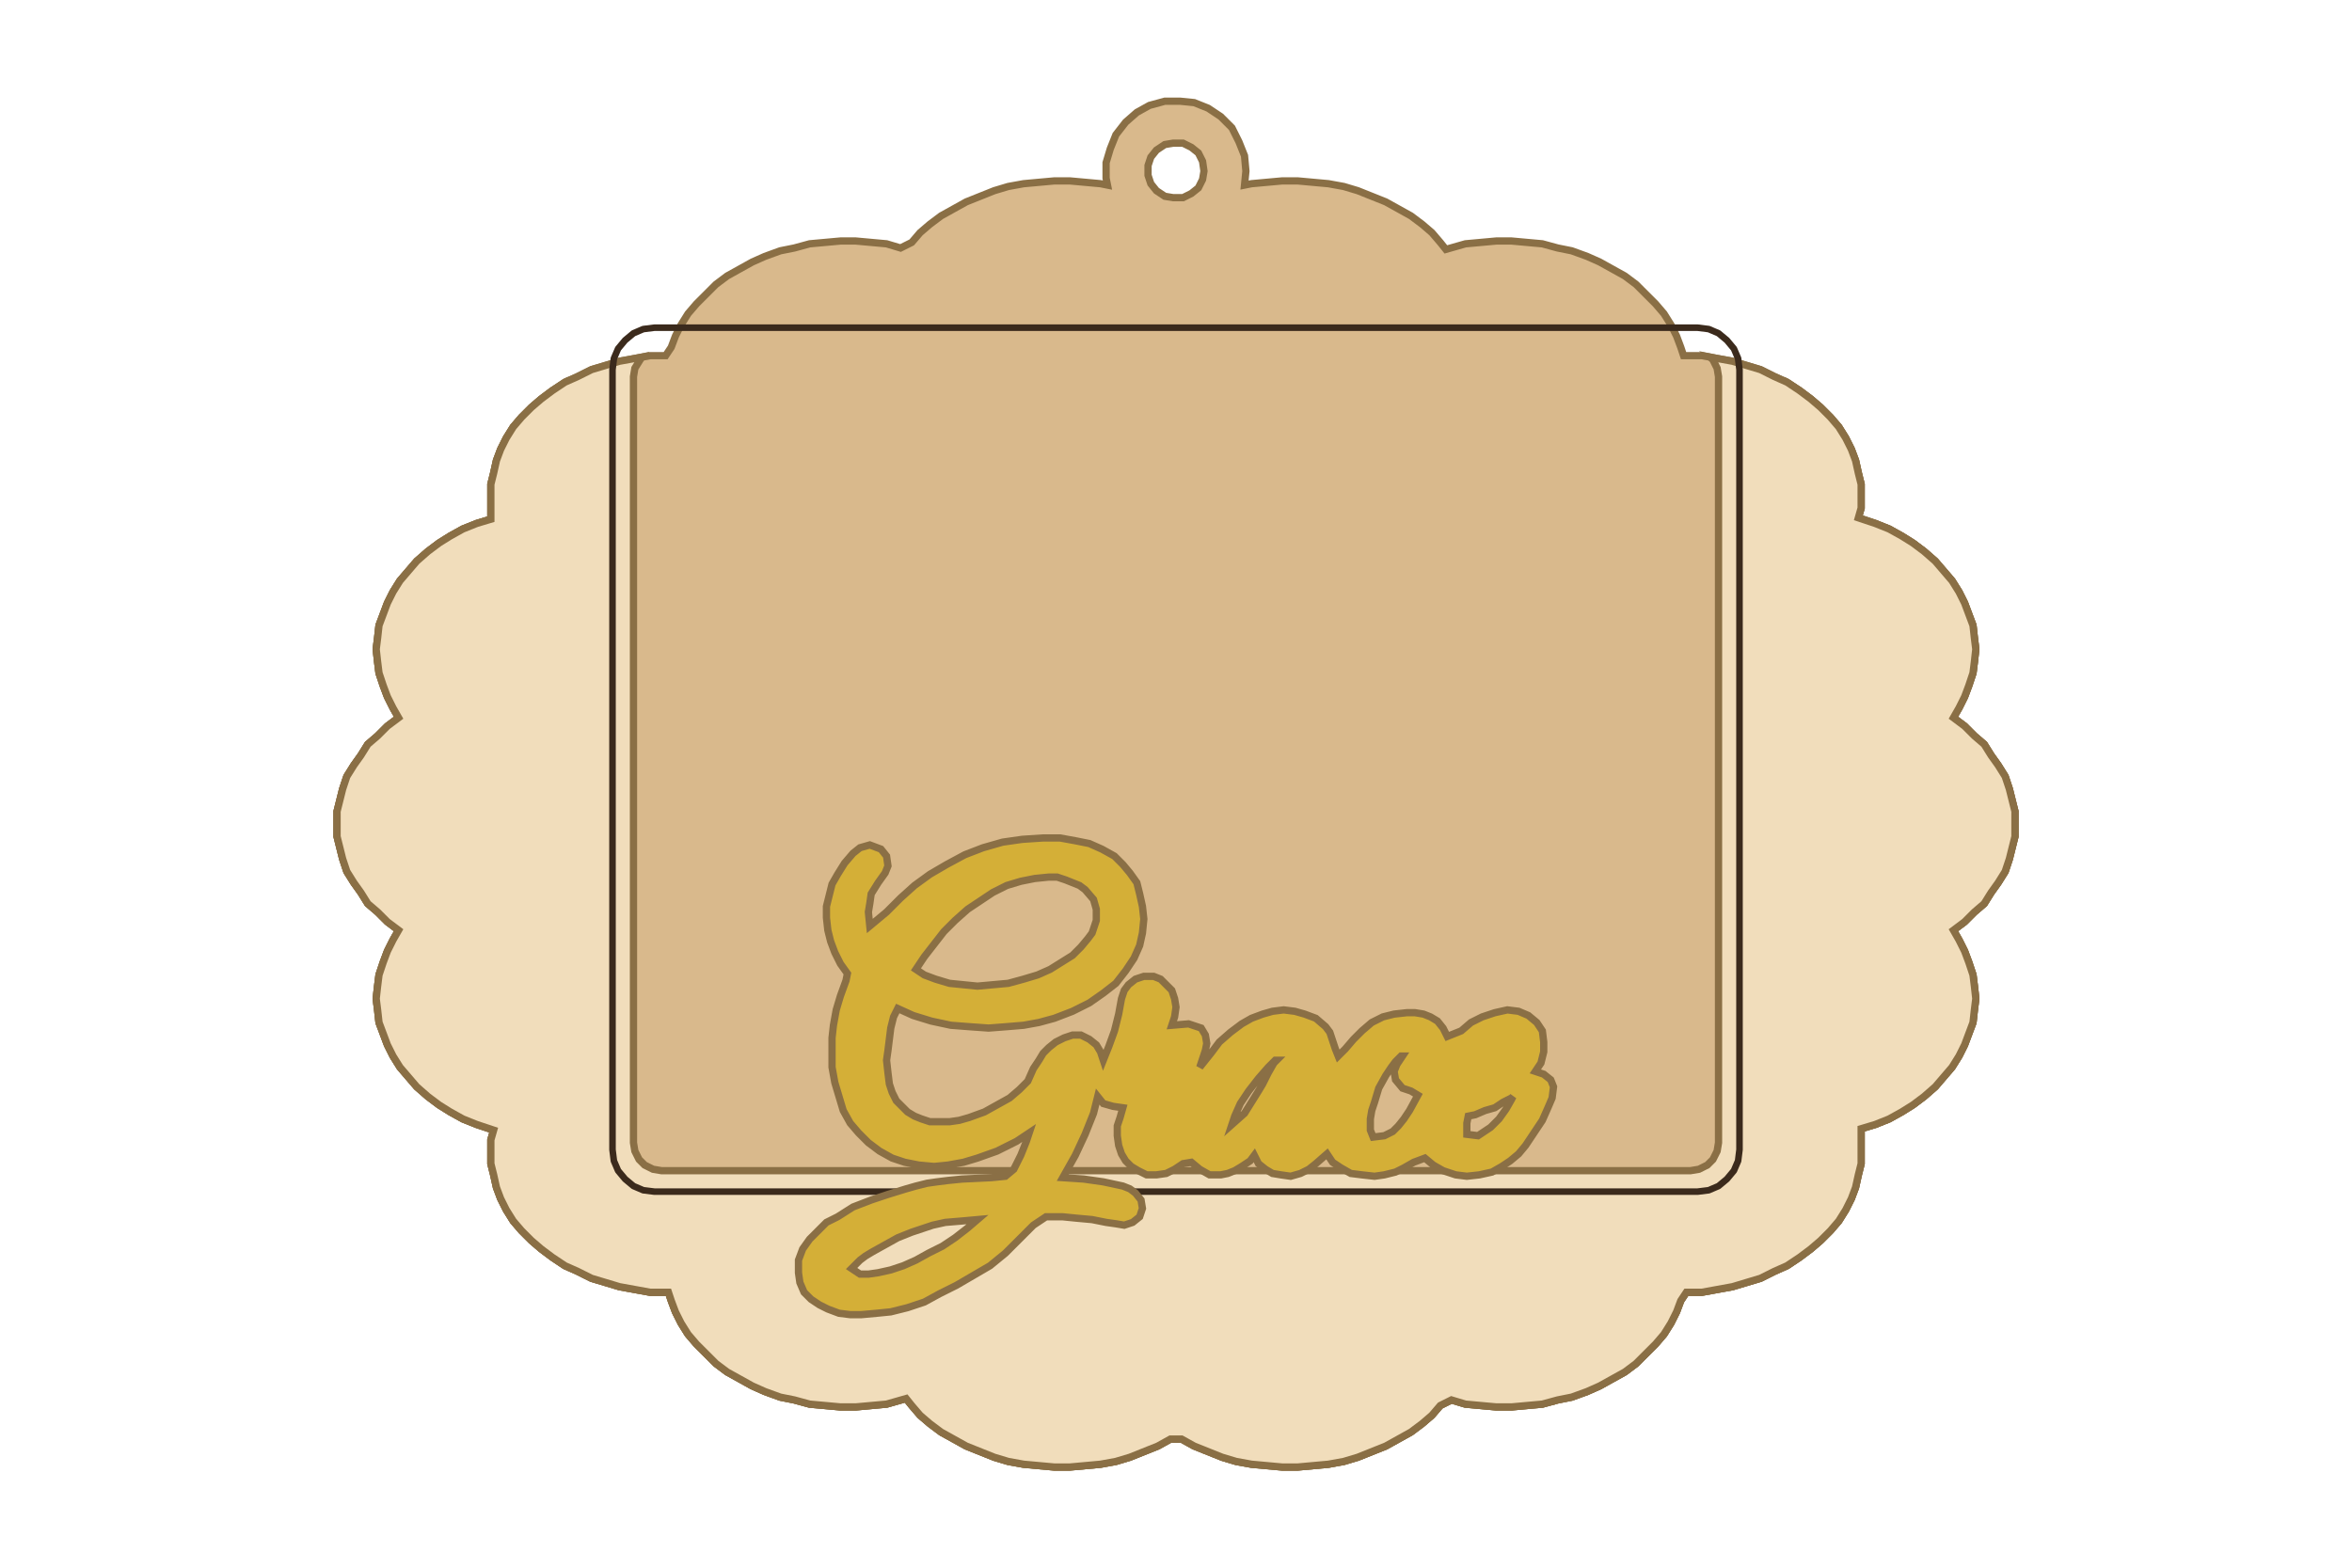
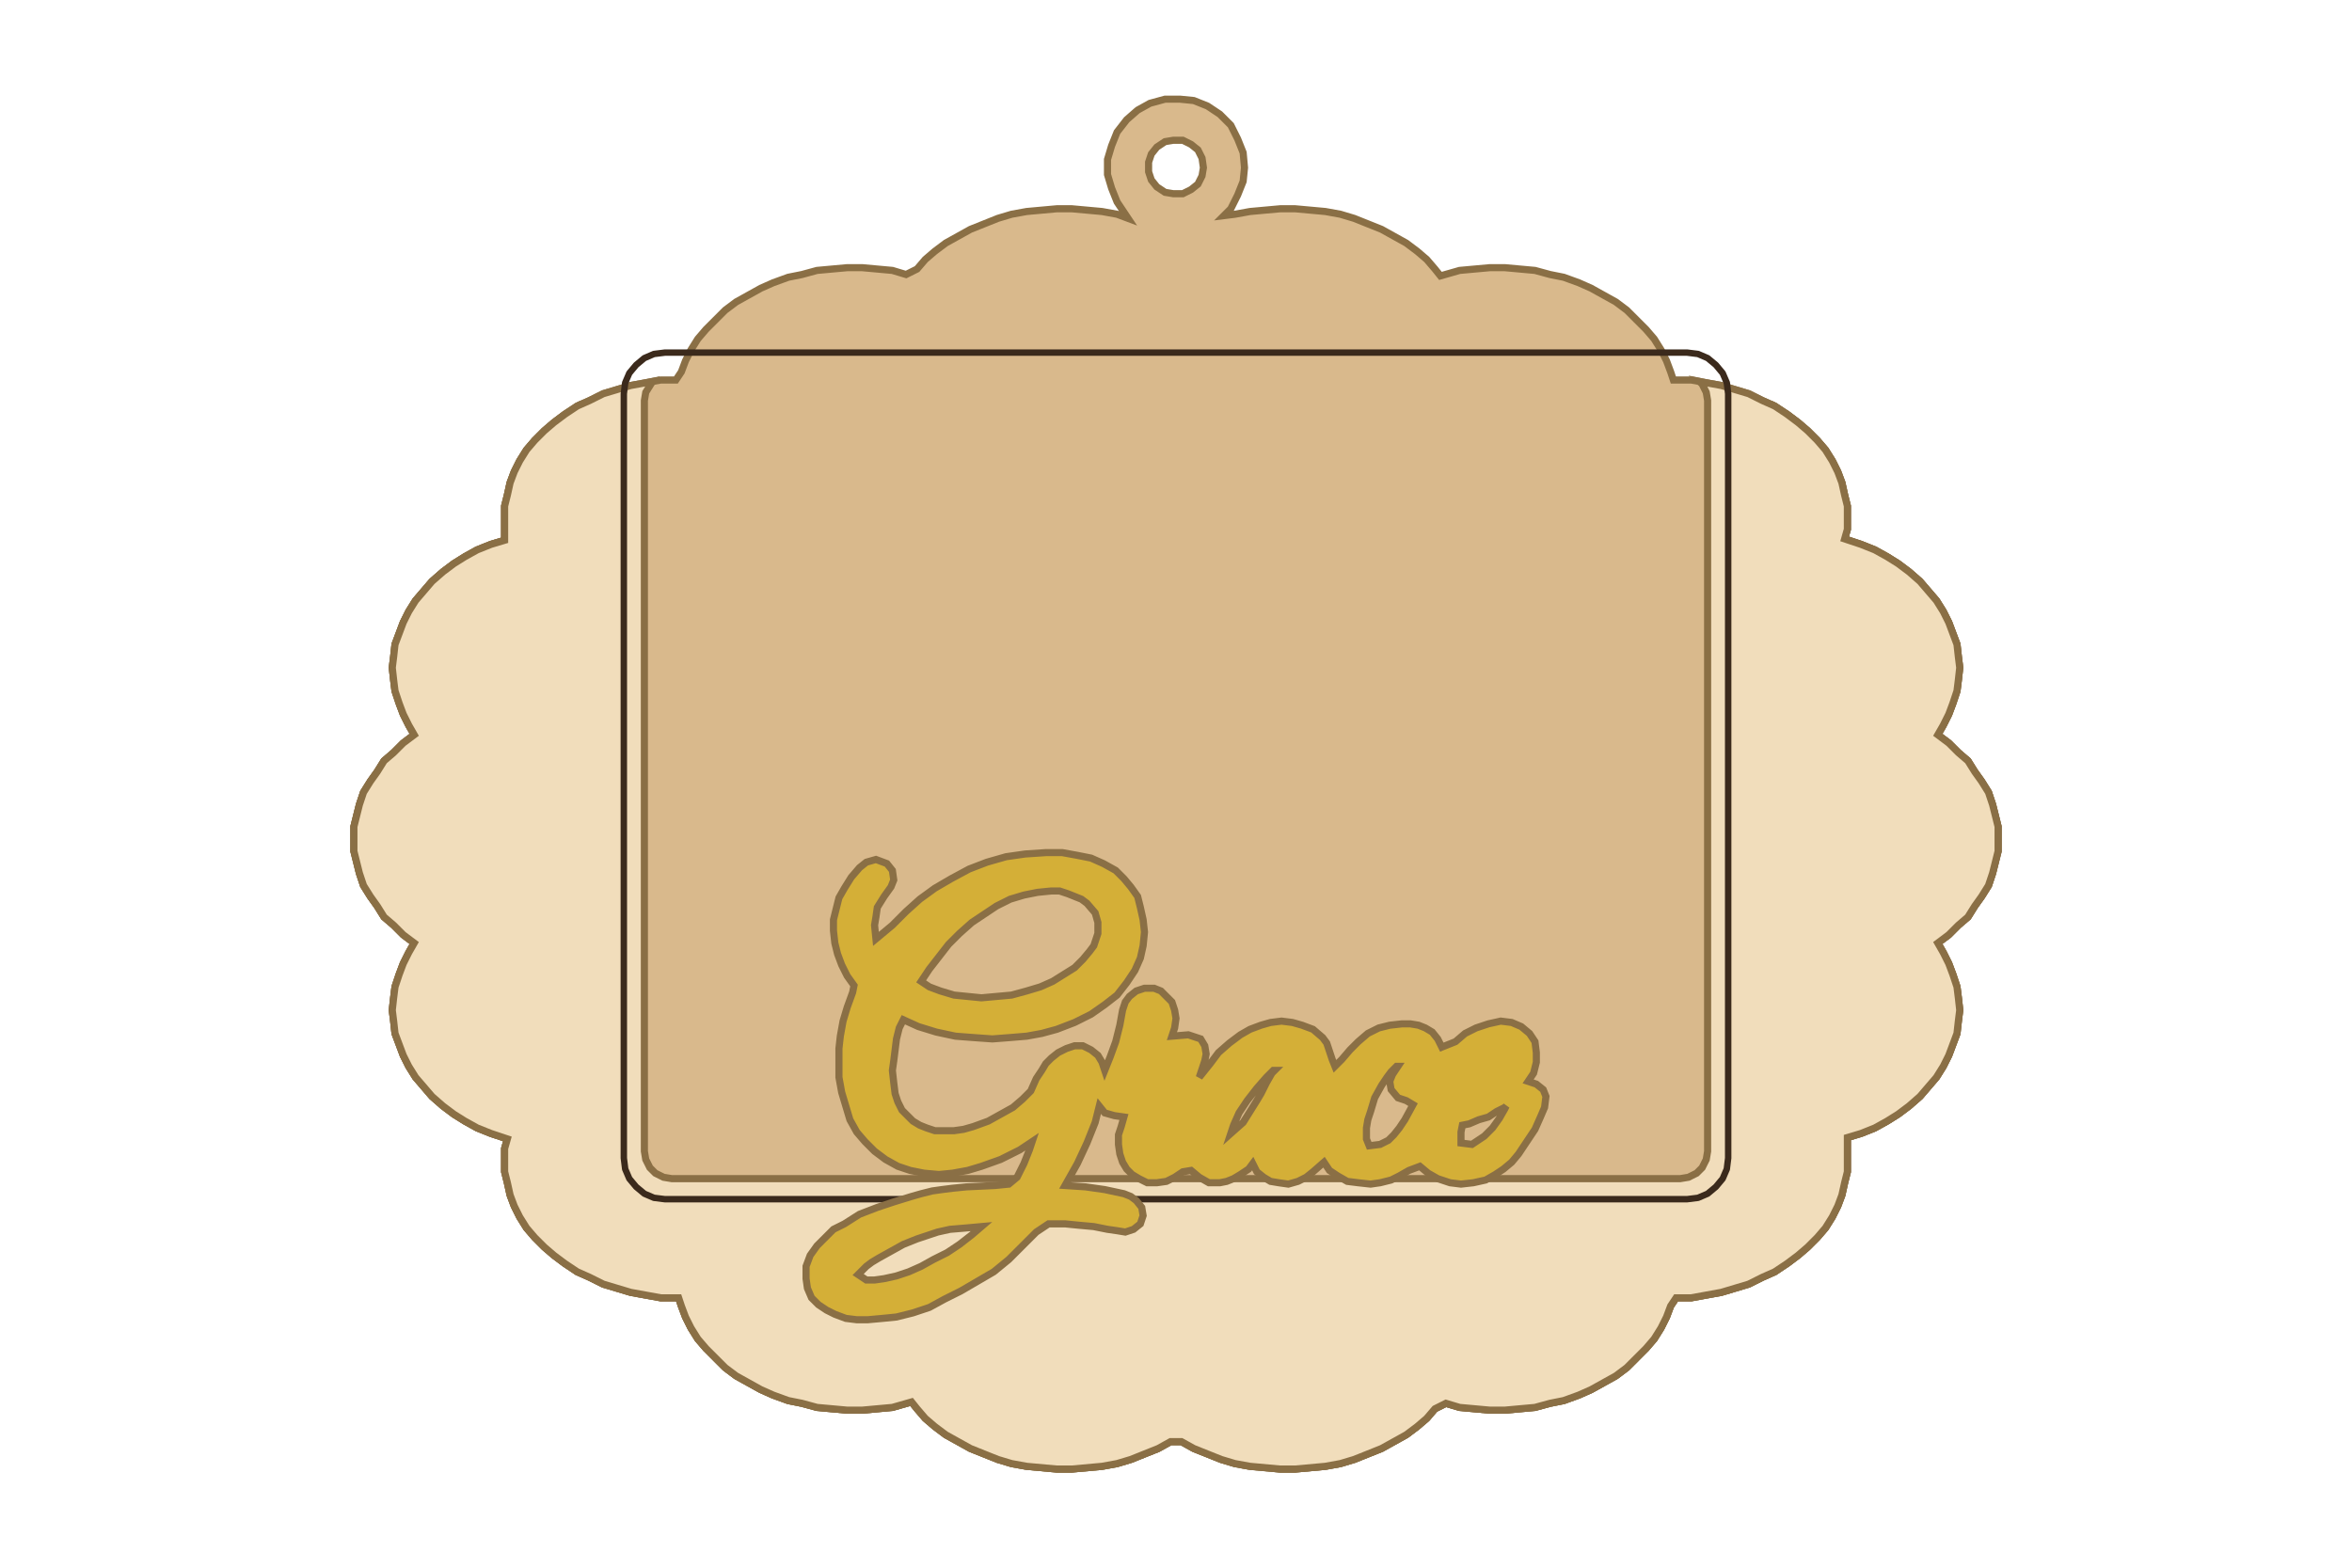
- <svg xmlns="http://www.w3.org/2000/svg" width="300" height="200" viewBox="-7.2 -12.94 134.4 112.14">
-   <path fill="#D9B98C" fill-rule="evenodd" stroke="#8A6F45" stroke-width=".52" d="m61.3-5.6 1 .4.9.6.8.8.5 1 .4 1L65-.7l-.1 1 .5-.1 1.1-.1 1.1-.1h1.1l1.1.1 1.1.1 1.1.2 1 .3 1 .4 1 .4.9.5.9.5.8.6.7.6.6.7.4.5 1.4-.4 1.1-.1 1.1-.1H84l1.1.1 1.1.1 1.1.3 1 .2 1.1.4.9.4.9.5.9.5.8.6.7.7.7.7.6.7.5.8.4.8.3.8.2.6h1.3l1.1.2 1.1.2 1 .3 1 .3 1 .5.9.4.9.6.8.6.7.6.7.7.6.7.5.8.4.8.3.8.2.9.2.8v1.7l-.2.7 1.2.4 1 .4.9.5.8.5.8.6.8.7.6.7.6.7.5.8.4.8.3.8.3.8.1.9.1.8-.1.9-.1.8-.3.9-.3.8-.4.8-.4.7.8.6.7.7.7.6.5.8.5.7.5.8.3.9.2.8.2.8v1.8l-.2.8-.2.8-.3.9-.5.8-.5.7-.5.8-.7.6-.7.7-.8.6.4.7.4.8.3.8.3.9.1.8.1.9-.1.8-.1.9-.3.8-.3.8-.4.8-.5.8-.6.7-.6.7-.8.7-.8.6-.8.5-.9.5-1 .4-1 .3v2.5l-.2.8-.2.9-.3.8-.4.8-.5.8-.6.7-.7.7-.7.6-.8.6-.9.6-.9.4-1 .5-1 .3-1 .3-1.1.2-1.1.2h-1.1l-.4.6-.3.8-.4.8-.5.8-.6.7-.7.7-.7.7-.8.6-.9.5-.9.5-.9.4-1.1.4-1 .2-1.1.3-1.1.1-1.1.1h-1.1l-1.1-.1-1.1-.1-1-.3-.8.4-.6.7-.7.6-.8.6-.9.5-.9.5-1 .4-1 .4-1 .3-1.1.2-1.1.1-1.1.1h-1.1l-1.1-.1-1.1-.1-1.1-.2-1-.3-1-.4-1-.4-.9-.5h-.8l-.9.5-1 .4-1 .4-1 .3-1.1.2-1.1.1-1.1.1h-1.1l-1.1-.1-1.1-.1-1.1-.2-1-.3-1-.4-1-.4-.9-.5-.9-.5-.8-.6-.7-.6-.6-.7-.4-.5-1.4.4-1.1.1-1.1.1H36l-1.1-.1-1.1-.1-1.1-.3-1-.2-1.1-.4-.9-.4-.9-.5-.9-.5-.8-.6-.7-.7-.7-.7-.6-.7-.5-.8-.4-.8-.3-.8-.2-.6h-1.3l-1.1-.2-1.1-.2-1-.3-1-.3-1-.5-.9-.4-.9-.6-.8-.6-.7-.6-.7-.7-.6-.7-.5-.8-.4-.8-.3-.8-.2-.9-.2-.8v-1.7l.2-.7-1.2-.4-1-.4-.9-.5-.8-.5-.8-.6-.8-.7-.6-.7-.6-.7-.5-.8-.4-.8-.3-.8-.3-.8-.1-.9-.1-.8.1-.9.1-.8.3-.9.3-.8.4-.8.4-.7-.8-.6-.7-.7-.7-.6-.5-.8-.5-.7-.5-.8-.3-.9-.2-.8-.2-.8v-1.8l.2-.8.2-.8.3-.9.5-.8.5-.7.5-.8.7-.6.7-.7.8-.6-.4-.7-.4-.8-.3-.8-.3-.9-.1-.8-.1-.9.1-.8.1-.9.3-.8.3-.8.4-.8.5-.8.6-.7.6-.7.8-.7.8-.6.8-.5.9-.5 1-.4 1-.3v-2.5l.2-.8.2-.9.3-.8.4-.8.5-.8.6-.7.7-.7.7-.6.8-.6.9-.6.9-.4 1-.5 1-.3 1-.3 1.1-.2 1.1-.2h1.1l.4-.6.3-.8.4-.8.5-.8.6-.7.7-.7.7-.7.8-.6.9-.5.9-.5.9-.4 1.1-.4 1-.2 1.1-.3 1.1-.1 1.1-.1h1.1l1.1.1 1.1.1 1 .3.8-.4.6-.7.7-.6.8-.6.9-.5.9-.5 1-.4 1-.4 1-.3 1.1-.2 1.1-.1 1.1-.1h1.1l1.1.1 1.1.1.5.1-.1-.5v-1.1l.3-1 .4-1 .7-.9.8-.7.9-.5 1.1-.3h1.1Zm.6 4.2-.3-.6-.5-.4-.6-.3h-.7l-.6.1-.6.4-.4.5-.2.6v.7l.2.6.4.5.6.4.6.1h.7l.6-.3.5-.4.3-.6.1-.6Z" />
+ <svg xmlns="http://www.w3.org/2000/svg" width="300" height="200" viewBox="-7.2 -15.24 134.4 114.44">
+   <path fill="#D9B98C" fill-rule="evenodd" stroke="#8A6F45" stroke-width=".52" d="m61.3-7.9 1 .4.9.6.8.8.5 1 .4 1L65-3l-.1 1-.4 1-.5 1-.5.5.8-.1 1.1-.2 1.1-.1 1.1-.1h1.1l1.1.1 1.1.1 1.1.2 1 .3 1 .4 1 .4.9.5.9.5.8.6.7.6.6.7.4.5 1.4-.4 1.1-.1 1.1-.1H84l1.1.1 1.1.1 1.1.3 1 .2 1.1.4.9.4.9.5.9.5.8.6.7.7.7.7.6.7.5.8.4.8.3.8.2.6h1.3l1.1.2 1.1.2 1 .3 1 .3 1 .5.9.4.9.6.8.6.7.6.7.7.6.7.5.8.4.8.3.8.2.9.2.8v1.7l-.2.7 1.2.4 1 .4.9.5.8.5.8.6.8.7.6.7.6.7.5.8.4.8.3.8.3.8.1.9.1.8-.1.9-.1.8-.3.9-.3.8-.4.8-.4.7.8.6.7.7.7.6.5.8.5.7.5.8.3.9.2.8.2.8v1.8l-.2.8-.2.8-.3.9-.5.8-.5.7-.5.8-.7.6-.7.7-.8.6.4.7.4.8.3.8.3.9.1.8.1.9-.1.8-.1.9-.3.8-.3.8-.4.8-.5.8-.6.7-.6.7-.8.7-.8.6-.8.5-.9.5-1 .4-1 .3v2.5l-.2.8-.2.9-.3.8-.4.8-.5.8-.6.7-.7.7-.7.6-.8.6-.9.6-.9.4-1 .5-1 .3-1 .3-1.1.2-1.1.2h-1.1l-.4.6-.3.8-.4.8-.5.8-.6.7-.7.7-.7.7-.8.6-.9.5-.9.5-.9.4-1.1.4-1 .2-1.1.3-1.1.1-1.1.1h-1.1l-1.1-.1-1.1-.1-1-.3-.8.4-.6.7-.7.6-.8.6-.9.5-.9.5-1 .4-1 .4-1 .3-1.1.2-1.1.1-1.1.1h-1.1l-1.1-.1-1.1-.1-1.1-.2-1-.3-1-.4-1-.4-.9-.5h-.8l-.9.5-1 .4-1 .4-1 .3-1.1.2-1.1.1-1.1.1h-1.1l-1.1-.1-1.1-.1-1.1-.2-1-.3-1-.4-1-.4-.9-.5-.9-.5-.8-.6-.7-.6-.6-.7-.4-.5-1.4.4-1.1.1-1.1.1H36l-1.1-.1-1.1-.1-1.1-.3-1-.2-1.1-.4-.9-.4-.9-.5-.9-.5-.8-.6-.7-.7-.7-.7-.6-.7-.5-.8-.4-.8-.3-.8-.2-.6h-1.3l-1.1-.2-1.1-.2-1-.3-1-.3-1-.5-.9-.4-.9-.6-.8-.6-.7-.6-.7-.7-.6-.7-.5-.8-.4-.8-.3-.8-.2-.9-.2-.8v-1.7l.2-.7-1.2-.4-1-.4-.9-.5-.8-.5-.8-.6-.8-.7-.6-.7-.6-.7-.5-.8-.4-.8-.3-.8-.3-.8-.1-.9-.1-.8.1-.9.1-.8.3-.9.3-.8.4-.8.4-.7-.8-.6-.7-.7-.7-.6-.5-.8-.5-.7-.5-.8-.3-.9-.2-.8-.2-.8v-1.8l.2-.8.2-.8.3-.9.5-.8.5-.7.5-.8.7-.6.7-.7.8-.6-.4-.7-.4-.8-.3-.8-.3-.9-.1-.8-.1-.9.1-.8.1-.9.3-.8.3-.8.4-.8.5-.8.6-.7.6-.7.8-.7.8-.6.8-.5.9-.5 1-.4 1-.3v-2.5l.2-.8.2-.9.3-.8.4-.8.5-.8.6-.7.7-.7.7-.6.8-.6.9-.6.9-.4 1-.5 1-.3 1-.3 1.1-.2 1.1-.2h1.1l.4-.6.3-.8.4-.8.5-.8.6-.7.7-.7.7-.7.8-.6.9-.5.9-.5.9-.4 1.1-.4 1-.2 1.1-.3 1.1-.1 1.1-.1h1.1l1.1.1 1.1.1 1 .3.8-.4.6-.7.7-.6.8-.6.9-.5.9-.5 1-.4 1-.4 1-.3 1.1-.2 1.1-.1 1.1-.1h1.1l1.1.1 1.1.1 1.1.2.8.3-.8-1.2-.4-1-.3-1v-1.1l.3-1 .4-1 .7-.9.8-.7.9-.5 1.1-.3h1.1Zm.6 4.2-.3-.6-.5-.4-.6-.3h-.7l-.6.1-.6.4-.4.5-.2.6v.7l.2.6.4.5.6.4.6.1h.7l.6-.3.5-.4.3-.6.1-.6Z" />
  <path fill="#E8CFA6" fill-rule="evenodd" stroke="#8A6F45" stroke-width=".52" d="m104.6 15 .8.6.7.6.7.7.6.7.5.8.4.8.3.8.2.9.2.8v1.7l-.2.7 1.2.4 1 .4.9.5.8.5.8.6.8.7.6.7.6.7.5.8.4.8.3.8.3.8.1.9.1.8-.1.9-.1.8-.3.9-.3.8-.4.8-.4.7.8.6.7.7.7.6.5.8.5.7.5.8.3.9.2.8.2.8v1.8l-.2.8-.2.8-.3.9-.5.8-.5.7-.5.8-.7.6-.7.7-.8.6.4.7.4.8.3.8.3.9.1.8.1.9-.1.8-.1.9-.3.8-.3.8-.4.8-.5.8-.6.7-.6.7-.8.7-.8.6-.8.5-.9.5-1 .4-1 .3v2.5l-.2.8-.2.9-.3.8-.4.8-.5.8-.6.7-.7.7-.7.6-.8.6-.9.6-.9.4-1 .5-1 .3-1 .3-1.1.2-1.1.2h-1.1l-.4.6-.3.8-.4.8-.5.8-.6.7-.7.7-.7.7-.8.6-.9.5-.9.5-.9.4-1.1.4-1 .2-1.1.3-1.1.1-1.1.1h-1.1l-1.1-.1-1.1-.1-1-.3-.8.4-.6.7-.7.6-.8.6-.9.5-.9.5-1 .4-1 .4-1 .3-1.1.2-1.1.1-1.1.1h-1.1l-1.1-.1-1.1-.1-1.1-.2-1-.3-1-.4-1-.4-.9-.5h-.8l-.9.5-1 .4-1 .4-1 .3-1.1.2-1.1.1-1.1.1h-1.1l-1.1-.1-1.1-.1-1.1-.2-1-.3-1-.4-1-.4-.9-.5-.9-.5-.8-.6-.7-.6-.6-.7-.4-.5-1.4.4-1.1.1-1.1.1H36l-1.1-.1-1.1-.1-1.1-.3-1-.2-1.1-.4-.9-.4-.9-.5-.9-.5-.8-.6-.7-.7-.7-.7-.6-.7-.5-.8-.4-.8-.3-.8-.2-.6h-1.3l-1.1-.2-1.1-.2-1-.3-1-.3-1-.5-.9-.4-.9-.6-.8-.6-.7-.6-.7-.7-.6-.7-.5-.8-.4-.8-.3-.8-.2-.9-.2-.8v-1.7l.2-.7-1.2-.4-1-.4-.9-.5-.8-.5-.8-.6-.8-.7-.6-.7-.6-.7-.5-.8-.4-.8-.3-.8-.3-.8-.1-.9-.1-.8.1-.9.1-.8.3-.9.3-.8.4-.8.4-.7-.8-.6-.7-.7-.7-.6-.5-.8-.5-.7-.5-.8-.3-.9-.2-.8-.2-.8v-1.8l.2-.8.2-.8.3-.9.5-.8.5-.7.5-.8.7-.6.7-.7.8-.6-.4-.7-.4-.8-.3-.8-.3-.9-.1-.8-.1-.9.1-.8.1-.9.3-.8.3-.8.4-.8.5-.8.6-.7.6-.7.8-.7.8-.6.8-.5.9-.5 1-.4 1-.3v-2.5l.2-.8.2-.9.3-.8.4-.8.5-.8.6-.7.7-.7.7-.6.8-.6.8-.5v61.3h87.6V14.5Z" />
  <path fill="#F1DDBB" fill-rule="evenodd" stroke="#8A6F45" stroke-width=".52" d="m98.7 12.7 1.1.2 1 .3 1 .3 1 .5.9.4.9.6.8.6.7.6.7.7.6.7.5.8.4.8.3.8.2.9.2.8v1.7l-.2.7 1.2.4 1 .4.9.5.8.5.8.6.8.7.6.7.6.7.5.8.4.8.3.8.3.8.1.9.1.8-.1.9-.1.8-.3.9-.3.8-.4.8-.4.7.8.6.7.7.7.6.5.8.5.7.5.8.3.9.2.8.2.8v1.8l-.2.8-.2.8-.3.9-.5.8-.5.7-.5.8-.7.6-.7.7-.8.6.4.7.4.8.3.8.3.9.1.8.1.9-.1.8-.1.9-.3.8-.3.8-.4.8-.5.8-.6.7-.6.7-.8.7-.8.6-.8.5-.9.5-1 .4-1 .3v2.5l-.2.8-.2.9-.3.8-.4.8-.5.8-.6.7-.7.7-.7.6-.8.6-.9.6-.9.4-1 .5-1 .3-1 .3-1.1.2-1.1.2h-1.1l-.4.6-.3.8-.4.8-.5.8-.6.7-.7.7-.7.7-.8.6-.9.5-.9.5-.9.4-1.1.4-1 .2-1.1.3-1.1.1-1.1.1h-1.1l-1.1-.1-1.1-.1-1-.3-.8.4-.6.7-.7.6-.8.6-.9.5-.9.5-1 .4-1 .4-1 .3-1.1.2-1.1.1-1.1.1h-1.1l-1.1-.1-1.1-.1-1.1-.2-1-.3-1-.4-1-.4-.9-.5h-.8l-.9.5-1 .4-1 .4-1 .3-1.1.2-1.1.1-1.1.1h-1.1l-1.1-.1-1.1-.1-1.1-.2-1-.3-1-.4-1-.4-.9-.5-.9-.5-.8-.6-.7-.6-.6-.7-.4-.5-1.4.4-1.1.1-1.1.1H36l-1.1-.1-1.1-.1-1.1-.3-1-.2-1.1-.4-.9-.4-.9-.5-.9-.5-.8-.6-.7-.7-.7-.7-.6-.7-.5-.8-.4-.8-.3-.8-.2-.6h-1.3l-1.1-.2-1.1-.2-1-.3-1-.3-1-.5-.9-.4-.9-.6-.8-.6-.7-.6-.7-.7-.6-.7-.5-.8-.4-.8-.3-.8-.2-.9-.2-.8v-1.7l.2-.7-1.2-.4-1-.4-.9-.5-.8-.5-.8-.6-.8-.7-.6-.7-.6-.7-.5-.8-.4-.8-.3-.8-.3-.8-.1-.9-.1-.8.1-.9.1-.8.3-.9.3-.8.4-.8.4-.7-.8-.6-.7-.7-.7-.6-.5-.8-.5-.7-.5-.8-.3-.9-.2-.8-.2-.8v-1.8l.2-.8.2-.8.3-.9.5-.8.5-.7.5-.8.7-.6.7-.7.8-.6-.4-.7-.4-.8-.3-.8-.3-.9-.1-.8-.1-.9.1-.8.1-.9.3-.8.3-.8.4-.8.5-.8.6-.7.6-.7.8-.7.8-.6.8-.5.9-.5 1-.4 1-.3v-2.5l.2-.8.2-.9.3-.8.4-.8.5-.8.6-.7.7-.7.7-.6.8-.6.9-.6.9-.4 1-.5 1-.3 1-.3 1.1-.2.5-.1-.5.8-.1.6v54.8l.1.6.3.6.4.4.6.3.6.1h73.6l.6-.1.6-.3.4-.4.3-.6.1-.6V14l-.1-.6-.3-.6-.2-.2Z" />
  <path fill="none" stroke="#3B2A1C" stroke-linecap="round" stroke-linejoin="round" stroke-width=".47" d="m19.7 13.5.1-.8.3-.7.5-.6.6-.5.7-.3.8-.1h74.6l.8.1.7.3.6.5.5.6.3.7.1.8v55.8l-.1.8-.3.7-.5.6-.6.5-.7.3-.8.1H22.7l-.8-.1-.7-.3-.6-.5-.5-.6-.3-.7-.1-.8z" />
  <path fill="#D4AF37" fill-rule="evenodd" stroke="#8A6F45" stroke-width=".52" d="m39.8 59.8-.2.8-.1.8-.1.8-.1.7.1.9.1.8.2.6.3.6.4.4.4.4.5.3.5.2.6.2h1.4l.7-.1.7-.2 1.1-.4.9-.5.9-.5.7-.6.6-.6.4-.9.4-.6.3-.5.4-.4.5-.4.6-.3.6-.2h.6l.6.3.5.4.3.5.2.6.4-1 .4-1.1.3-1.2.2-1.1.2-.6.3-.4.5-.4.6-.2h.7l.5.2.4.4.4.4.2.6.1.6-.1.7-.2.6 1.2-.1.9.3.3.5.1.6-.1.5-.2.6-.2.6.8-1 .6-.8.8-.7.8-.6.7-.4.8-.3.7-.2.8-.1.8.1.7.2.8.3.7.6.3.4.2.6.2.6.2.5.5-.5.6-.7.6-.6.7-.6.8-.4.8-.2.9-.1h.6l.6.1.5.2.5.3.4.5.3.6 1-.4.7-.6.8-.4.9-.3.9-.2.8.1.7.3.6.5.4.6.1.8v.7l-.2.8-.4.6.6.2.5.4.2.5-.1.8-.3.7-.4.9-.6.9-.6.9-.5.6-.6.5-.6.4-.7.4-.9.2-.9.1-.8-.1-.9-.3-.7-.4-.6-.5-.8.3-.7.4-.6.3-.8.2-.7.1-.9-.1-.8-.1-.7-.4-.6-.4-.4-.6-.8.7-.5.4-.6.3-.7.2-.7-.1-.6-.1-.5-.3-.5-.4-.3-.6-.3.4-.6.4-.5.3-.5.2-.5.1h-.8l-.7-.4-.6-.5-.6.1-.6.4-.6.3-.7.1h-.7l-.6-.3-.5-.3-.4-.4-.3-.5-.2-.6-.1-.7v-.7l.2-.6.2-.7-.7-.1-.7-.2-.4-.5-.3 1.2-.6 1.5-.7 1.5-.9 1.6 1.5.1 1.4.2 1.4.3.5.2.4.3.4.5.1.6-.2.6-.5.4-.6.2-.6-.1-.7-.1-1-.2-1.1-.1-1-.1h-1.2l-.9.6-1 1-1 1-1.1.9-1.2.7-1.2.7-1.2.6-1.1.6-1.2.4-1.2.3-1 .1-1.1.1h-.8l-.8-.1-.8-.3-.6-.3-.6-.4-.5-.5-.3-.7-.1-.7v-.9l.3-.8.5-.7.6-.6.6-.6.8-.4 1.1-.7 1.3-.5 1.2-.4 1.3-.4.7-.2.8-.2.7-.1.8-.1 1-.1 2.1-.1 1-.1.6-.5.5-1 .4-1 .2-.6-.9.6-1.4.7-1.4.5-1 .3-1.1.2-1 .1-1.1-.1-1-.2-.9-.3-.9-.5-.8-.6-.7-.7-.6-.7-.5-.9-.3-1-.3-1-.2-1.1v-2.1l.1-.9.2-1.1.3-1 .4-1.1.1-.5-.5-.7-.4-.8-.3-.8-.2-.8-.1-.9v-.8l.2-.8.2-.8.4-.7.5-.8.6-.7.5-.4.7-.2.8.3.4.5.1.7-.2.5-.5.7-.5.8-.1.7-.1.6.1 1 1.2-1 1-1 1-.9 1.1-.8 1.2-.7 1.3-.7 1.3-.5 1.4-.4 1.4-.2 1.5-.1h1.2l1.1.2 1 .2.9.4.9.5.6.6.5.6.5.7.2.8.2.9.1.9-.1 1-.2.9-.4.9-.6.9-.7.9-.9.7-1 .7-1.2.6-1.3.5-1.1.3-1.1.2-1.2.1-1.3.1-1.4-.1-1.3-.1-1.4-.3-1.3-.4-1.1-.5Zm4.9 14.6-1.2.1-.9.2-.6.2-.9.3-1 .4-.9.5-.9.5-.5.3-.4.3-.6.6.6.4h.6l.7-.1.9-.2.9-.3.9-.4.9-.5 1-.5.9-.6.9-.7.7-.6ZM84 65.6l-.6.3-.6.4-.7.2-.7.3-.5.1-.1.5v.8l.8.1.9-.6.6-.6.5-.7.4-.7.1-.2Zm-7.9-3-.4.4-.3.4-.4.6-.5.9-.3 1-.2.6-.1.6v.8l.2.5.8-.1.6-.3.4-.4.4-.5.4-.6.6-1.1-.5-.3-.6-.2-.5-.6-.1-.6.2-.5.4-.6Zm-9 .3-.5.5-.7.8-.7.9-.6.9-.4.9-.2.6.9-.8.5-.8.5-.8.3-.5.4-.8.4-.7.2-.2Zm-17.2-13-1 .2-1 .3-1 .5-.9.6-.9.6-.9.8-.8.8-.7.9-.7.9-.6.9.6.4.8.3 1 .3 1 .1 1 .1 1.1-.1 1.1-.1 1.1-.3 1-.3.9-.4.8-.5.8-.5.6-.6.5-.6.3-.4.3-.9v-.8l-.2-.7-.6-.7-.4-.3-.5-.2-.5-.2-.6-.2h-.6Z" />
</svg>
